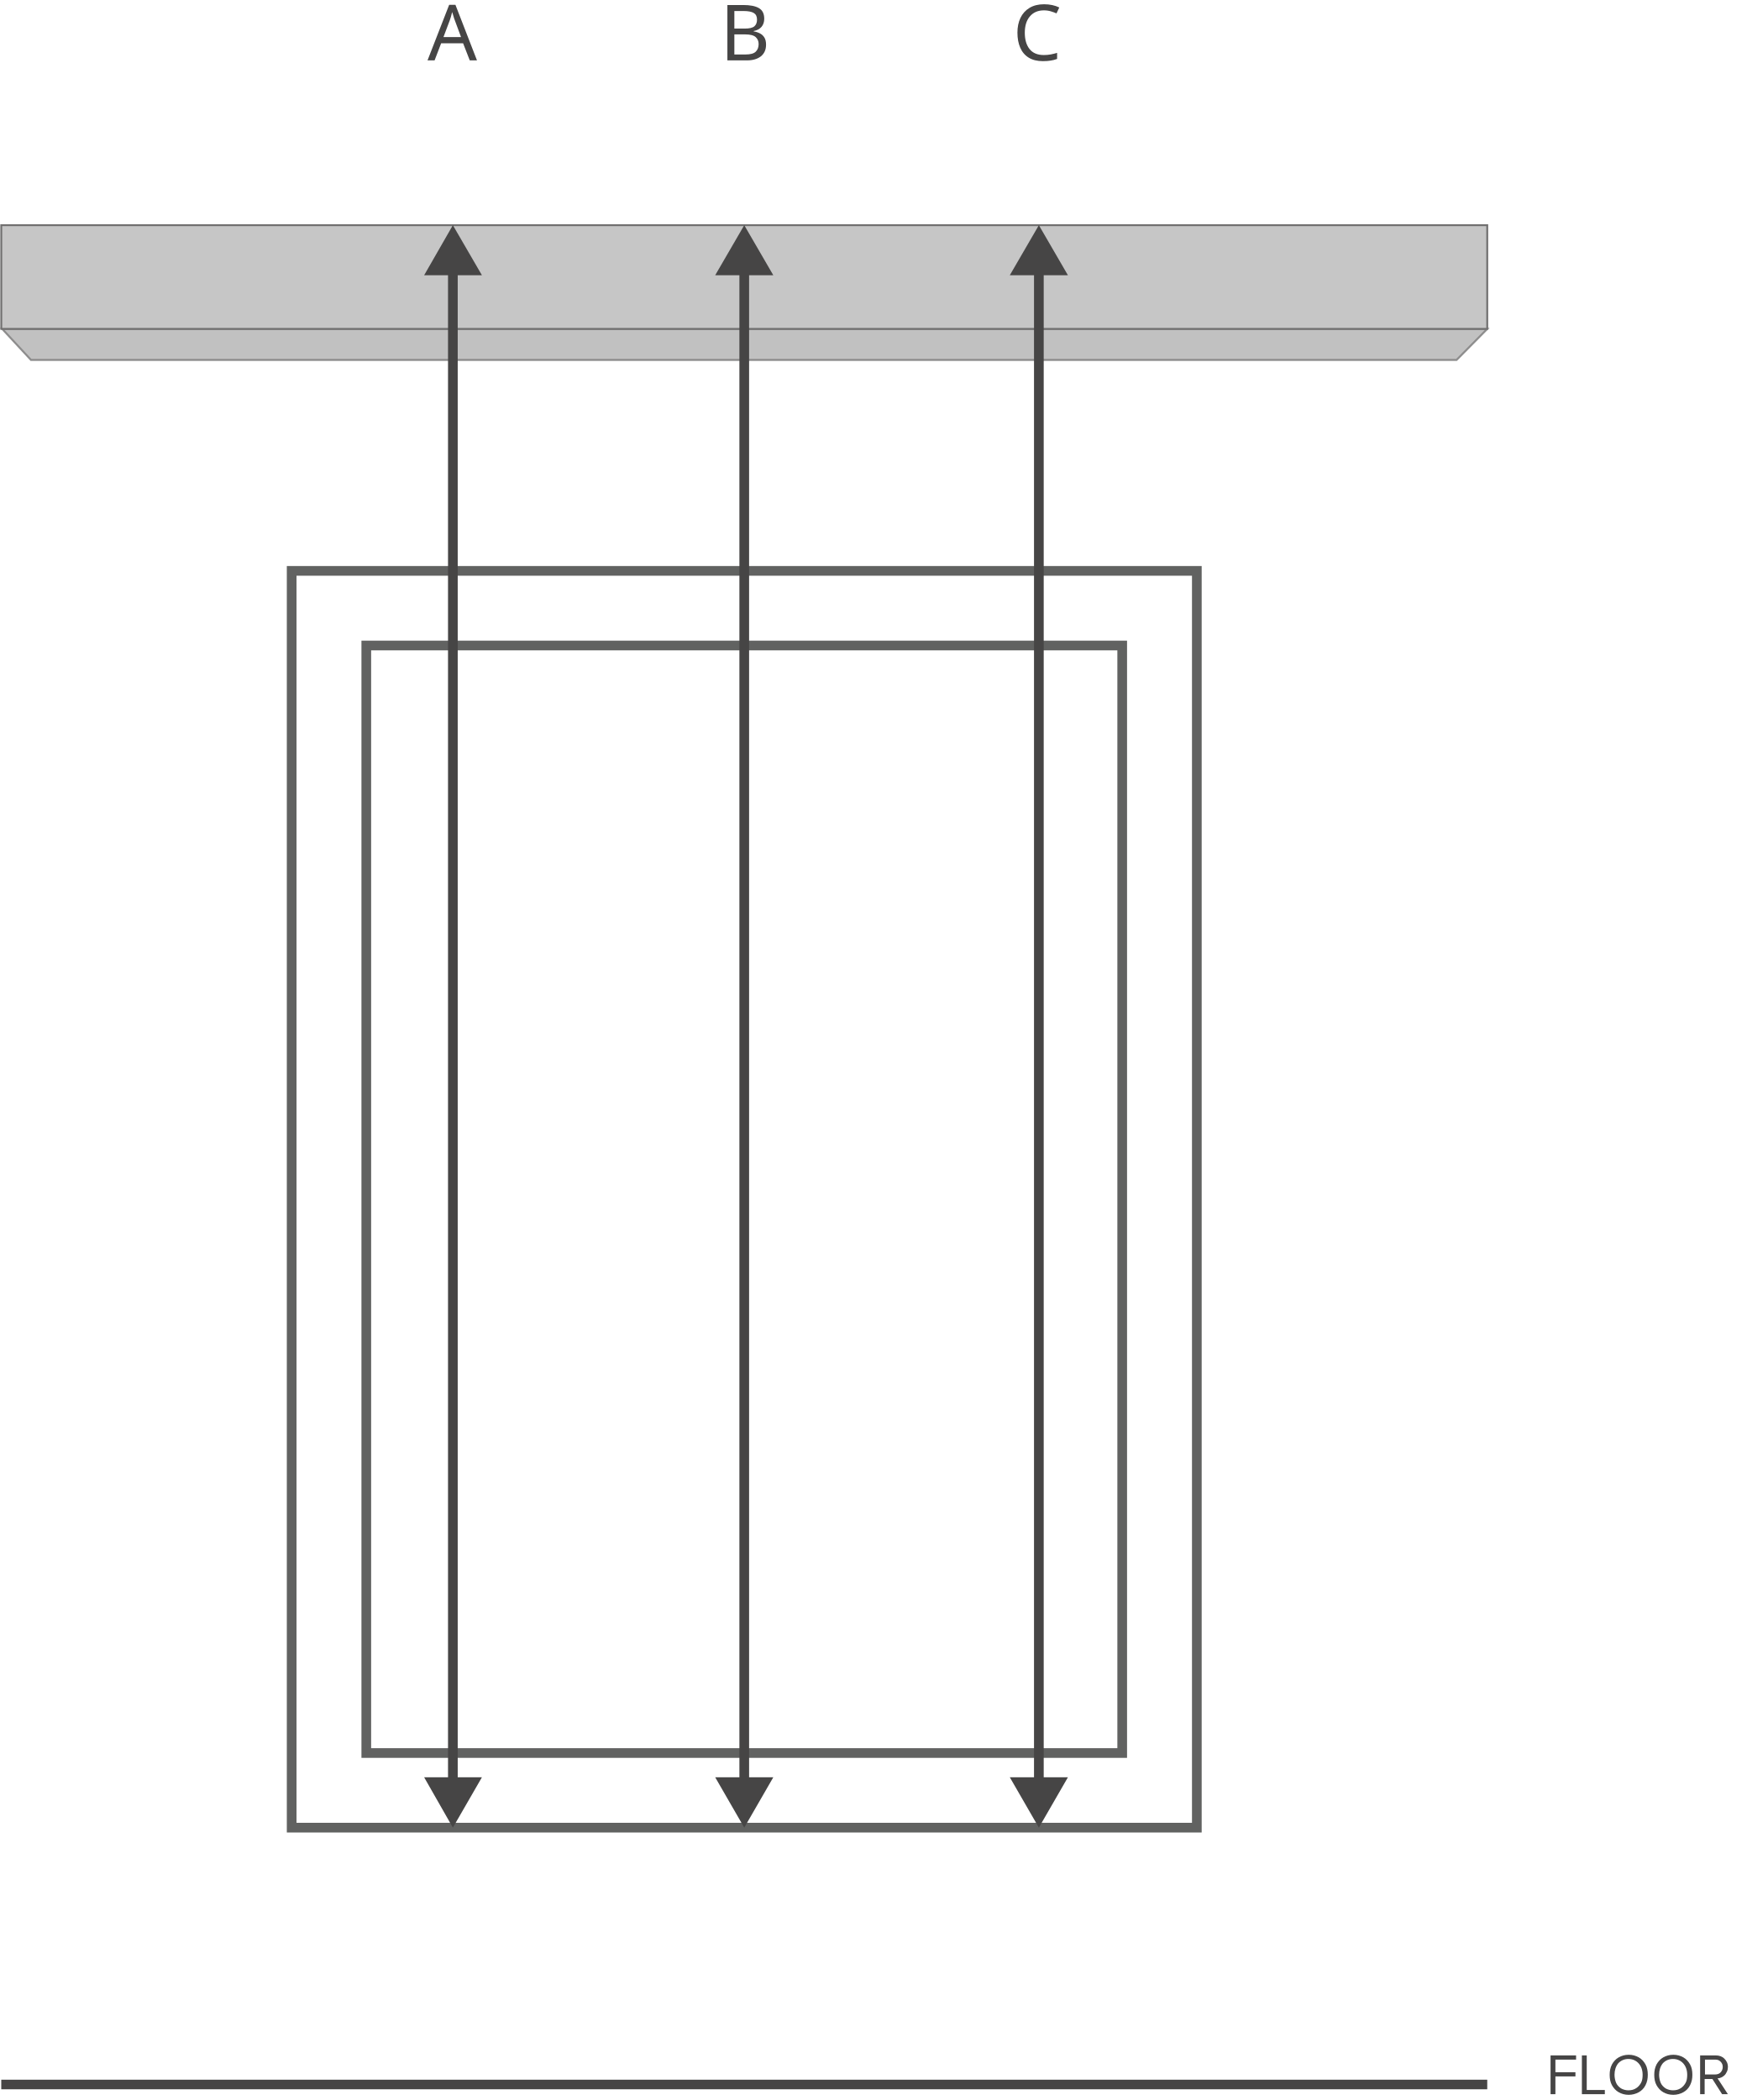
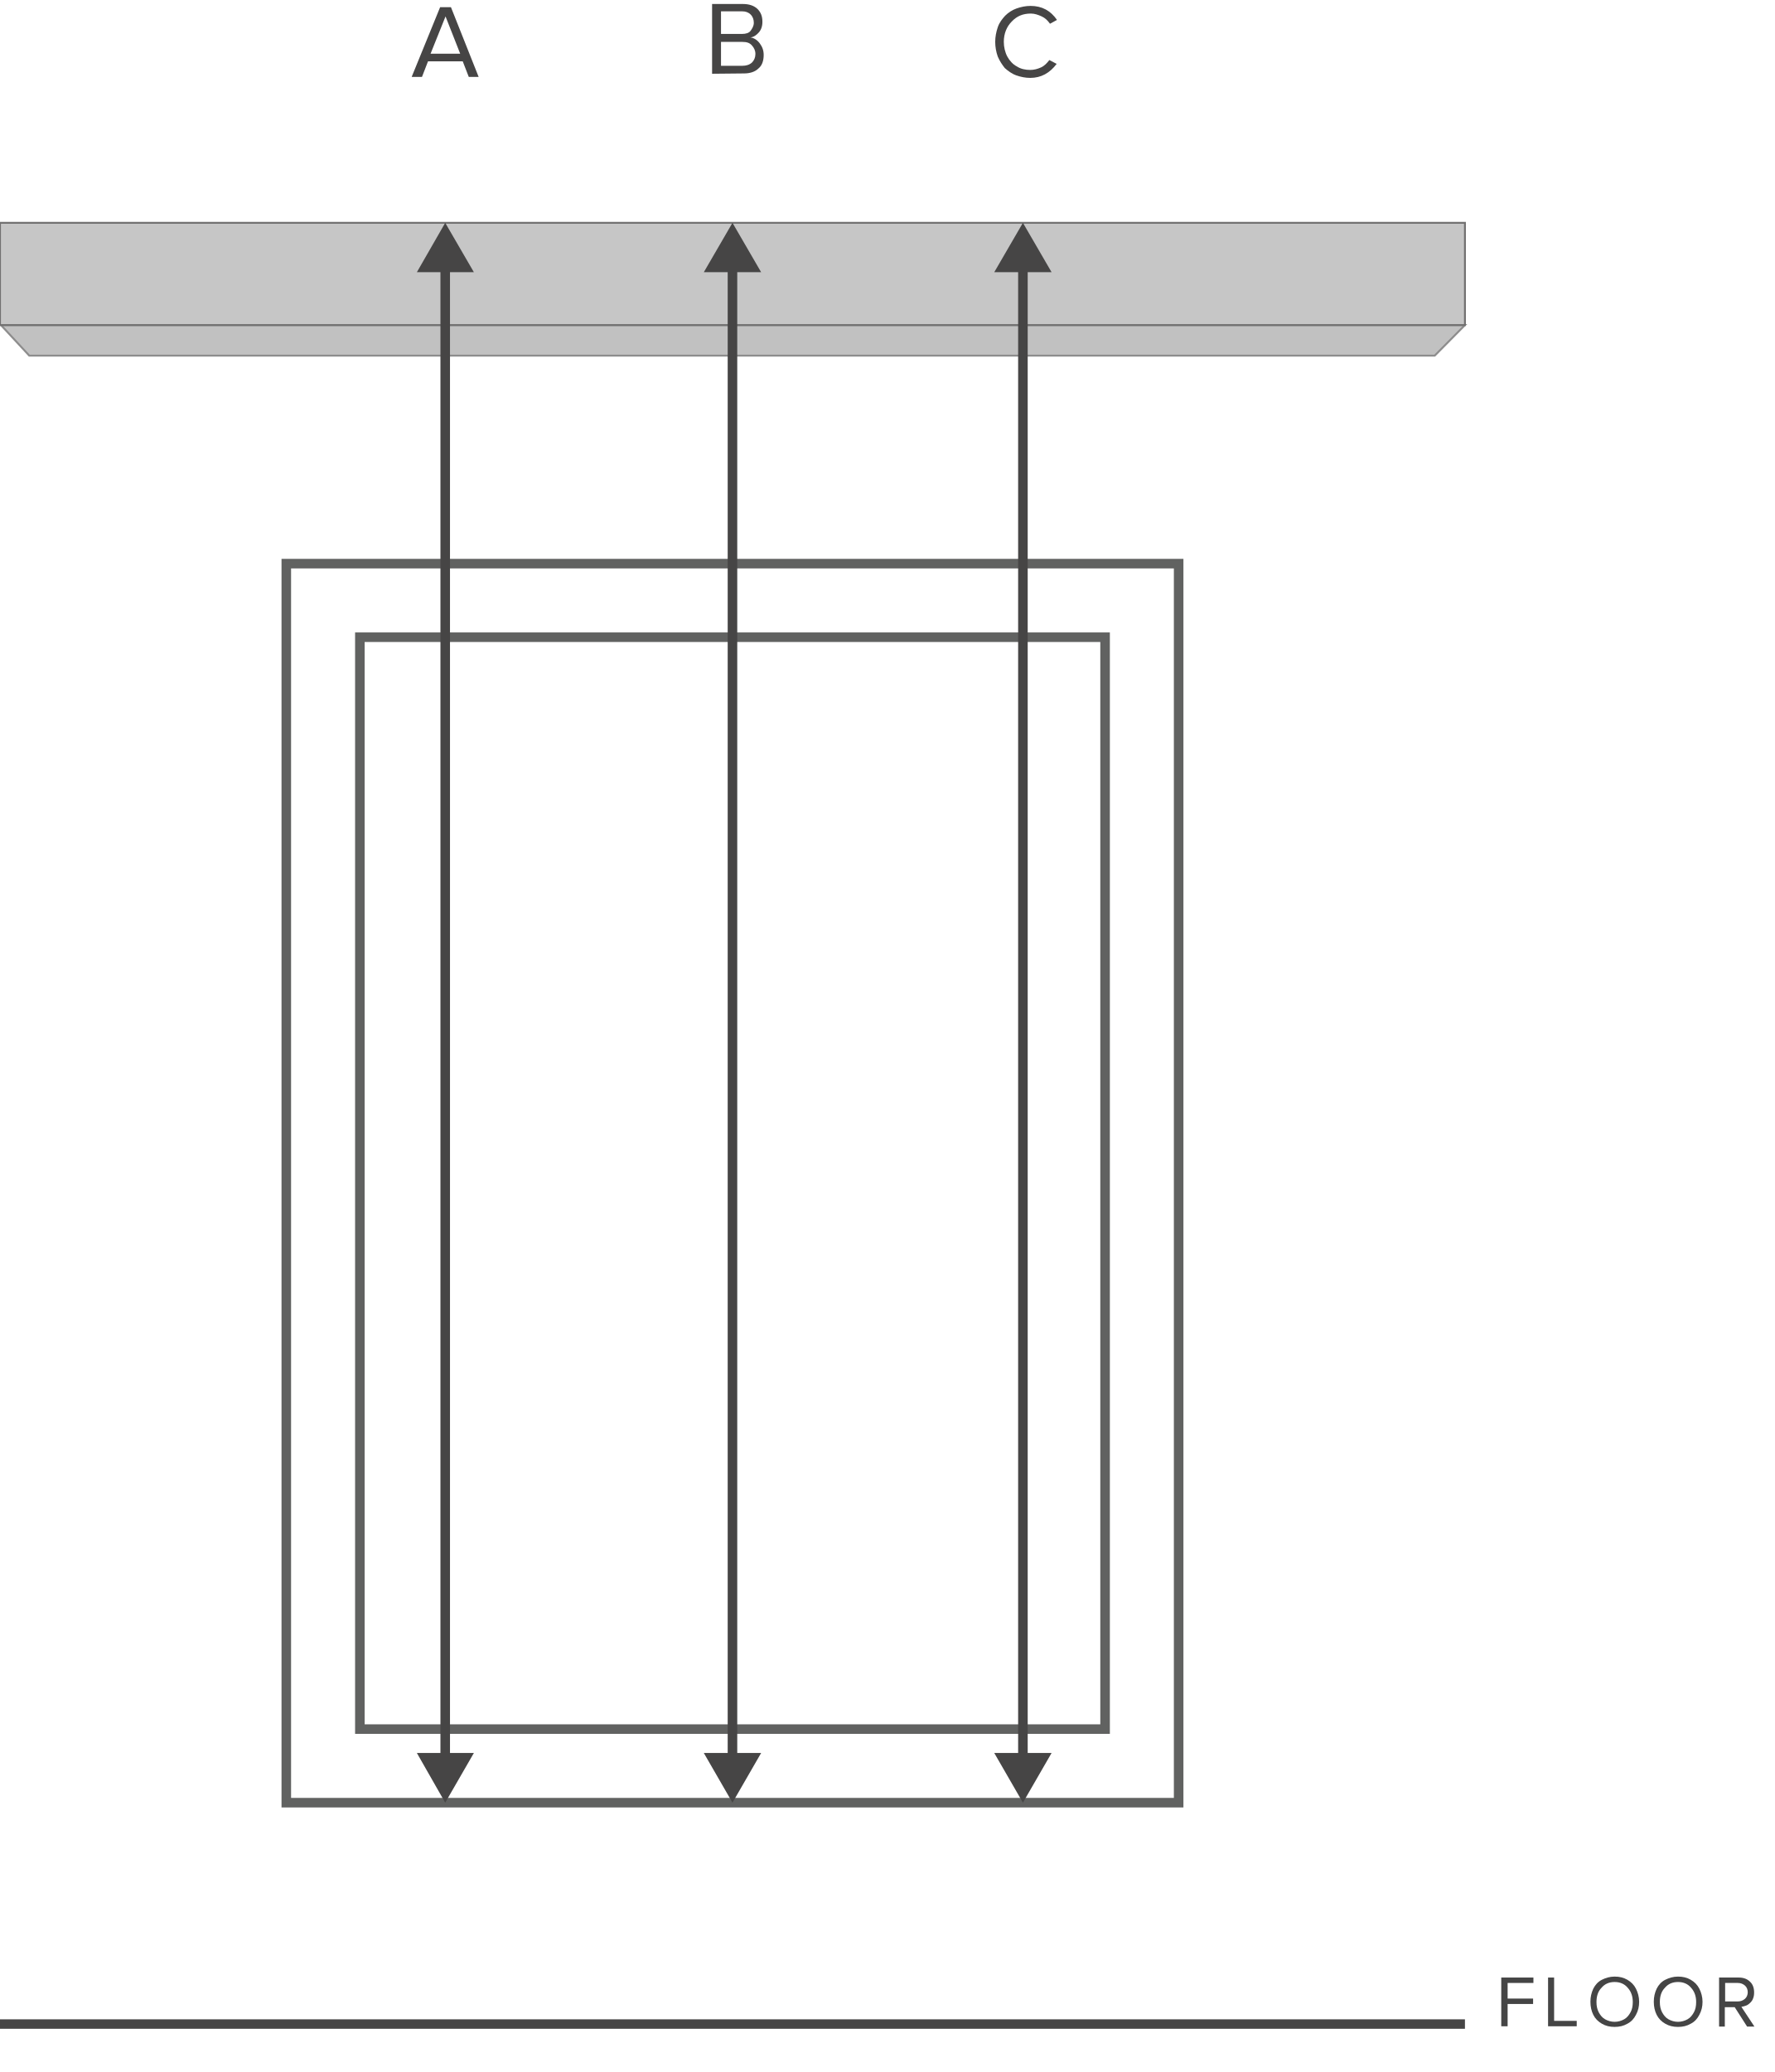
- <svg xmlns="http://www.w3.org/2000/svg" version="1.1" id="Layer_1" x="0px" y="0px" width="203px" height="244px" viewBox="0 0 540 650" enable-background="new 0 0 540 650" xml:space="preserve">
+ <svg xmlns="http://www.w3.org/2000/svg" version="1.1" id="Layer_1" x="0px" y="0px" width="209px" height="244px" viewBox="0 0 557.2 650" enable-background="new 0 0 557.2 650" xml:space="preserve">
+   <defs>
+     <style>
+ 			@font-face {
+ 			font-family: "proximanova-nova";
+ 
+ 			src: url('https://doopsalta2.com/Fonts/proxima-nova-three.woff2') format('woff2'),
+ 				url('https://doopsalta2.com/Fonts/proxima-nova-three.woff') format('woff'),
+ 				url('https://doopsalta2.com/Fonts/proxima-nova-three.otf') format('opentype');
+ 			font-style: normal;
+ 			}
+ 		</style>
+   </defs>
  <g>
    <polygon opacity="0.8" fill="#B2B2B2" stroke="#717070" stroke-width="0.617" stroke-miterlimit="10" enable-background="new    " points="   450.5,111.4 460,101.8 0.3,101.8 9.2,111.4 449.2,111.4  " />
-     <rect x="0" y="69.7" fill="#C6C6C6" stroke="#717070" stroke-width="0.585" stroke-miterlimit="10" enable-background="new    " width="460" height="32.1" />
+     <rect y="69.7" fill="#C6C6C6" stroke="#717070" stroke-width="0.585" stroke-miterlimit="10" width="460" height="32.1" />
  </g>
  <g>
-     <text transform="matrix(1 0 0 1 131.9526 18.692)" fill="#464545" font-family="'ProximaNova-Regular'" font-size="24">A</text>
-     <text transform="matrix(1 0 0 1 222.4533 18.692)" fill="#464545" font-family="'ProximaNova-Regular'" font-size="24">B</text>
-     <text transform="matrix(1 0 0 1 313.097 18.692)" fill="#464545" font-family="'ProximaNova-Regular'" font-size="24">C</text>
+     <path fill="#464545" d="M129.3,23.8L138.2,2h3.4l8.7,21.9h-3.1l-1.9-4.9h-10.9l-1.9,4.9h-3.2V23.8z M135.2,16.6h9.3l-4.6-11.7   L135.2,16.6z" />
+   </g>
+   <g>
+     <path fill="#464545" d="M223.6,22.9V1h9.7c1.9,0,3.4,0.5,4.5,1.5c1.1,1.1,1.6,2.3,1.6,4.1c0,1.4-0.4,2.5-1.1,3.3s-1.6,1.5-2.7,1.6   c1.1,0.1,2.2,0.8,3,1.9s1.2,2.2,1.2,3.6c0,1.8-0.5,3.3-1.6,4.2c-1.1,1.1-2.7,1.6-4.6,1.6L223.6,22.9L223.6,22.9z M226.4,10.4h6.6   c1.2,0,2.2-0.3,2.7-1s1-1.5,1-2.5s-0.3-1.9-1-2.6s-1.6-1-2.7-1h-6.6V10.4z M226.4,20.4h6.7c1.2,0,2.2-0.3,3-1   c0.7-0.7,1.1-1.6,1.1-2.7s-0.4-1.9-1.1-2.7s-1.6-1.1-3-1.1h-6.7V20.4z" />
+   </g>
+   <g>
+     <path fill="#464545" d="M313.3,17.5c-0.5-1.4-0.8-3-0.8-4.6s0.3-3.1,0.8-4.6s1.4-2.6,2.3-3.6c1-1,2.2-1.8,3.6-2.3s2.9-0.8,4.4-0.8   c3.6,0,6.3,1.5,8.3,4.4l-2.2,1.2c-0.7-1-1.5-1.8-2.6-2.3S324.9,4,323.7,4c-2.5,0-4.4,0.8-6,2.5c-1.6,1.6-2.5,3.8-2.5,6.4   c0,1.6,0.4,3.3,1.1,4.6s1.8,2.5,3,3.1c1.2,0.8,2.7,1.1,4.2,1.1c1.2,0,2.3-0.3,3.4-0.8s1.9-1.4,2.6-2.3l2.3,1.2   c-2.2,2.9-4.9,4.4-8.3,4.4c-1.5,0-3-0.3-4.4-0.8s-2.6-1.4-3.6-2.3C314.7,20.1,313.9,18.9,313.3,17.5z" />
+   </g>
+   <g>
+     <g>
+       <rect x="89.9" y="176.7" fill="none" stroke="#616261" stroke-width="3" stroke-miterlimit="10" width="280.2" height="389" />
+       <rect x="113" y="199.8" fill="none" stroke="#616261" stroke-width="3" stroke-miterlimit="10" width="234" height="342.8" />
+     </g>
    <g>
      <g>
-         <rect x="89.9" y="176.7" fill="none" stroke="#616261" stroke-width="3" stroke-miterlimit="10" width="280.2" height="389" />
-         <rect x="113" y="199.8" fill="none" stroke="#616261" stroke-width="3" stroke-miterlimit="10" width="234" height="342.8" />
-       </g>
-       <g>
+         <line fill="none" stroke="#464545" stroke-width="3" x1="321.2" y1="82.6" x2="321.2" y2="552.8" />
        <g>
-           <line fill="none" stroke="#464545" stroke-width="3" x1="321.2" y1="82.6" x2="321.2" y2="552.8" />
-           <g>
-             <polygon fill="#464545" points="312.2,85.2 321.2,69.7 330.2,85.2      " />
-           </g>
-           <g>
-             <polygon fill="#464545" points="312.2,550.1 321.2,565.7 330.2,550.1      " />
-           </g>
+           <polygon fill="#464545" points="312.2,85.2 321.2,69.7 330.2,85.2     " />
+         </g>
+         <g>
+           <polygon fill="#464545" points="312.2,550.1 321.2,565.7 330.2,550.1     " />
        </g>
      </g>
+     </g>
+     <g>
      <g>
+         <line fill="none" stroke="#464545" stroke-width="3" x1="230" y1="82.6" x2="230" y2="552.8" />
        <g>
-           <line fill="none" stroke="#464545" stroke-width="3" x1="230" y1="82.6" x2="230" y2="552.8" />
-           <g>
-             <polygon fill="#464545" points="221,85.2 230,69.7 239,85.2      " />
-           </g>
-           <g>
-             <polygon fill="#464545" points="221,550.1 230,565.7 239,550.1      " />
-           </g>
+           <polygon fill="#464545" points="221,85.2 230,69.7 239,85.2     " />
+         </g>
+         <g>
+           <polygon fill="#464545" points="221,550.1 230,565.7 239,550.1     " />
        </g>
      </g>
+     </g>
+     <g>
      <g>
+         <line fill="none" stroke="#464545" stroke-width="3" x1="139.8" y1="82.6" x2="139.8" y2="552.8" />
        <g>
-           <line fill="none" stroke="#464545" stroke-width="3" x1="139.8" y1="82.6" x2="139.8" y2="552.8" />
-           <g>
-             <polygon fill="#464545" points="130.9,85.2 139.8,69.7 148.8,85.2      " />
-           </g>
-           <g>
-             <polygon fill="#464545" points="130.9,550.1 139.8,565.7 148.8,550.1      " />
-           </g>
+           <polygon fill="#464545" points="130.9,85.2 139.8,69.7 148.8,85.2     " />
+         </g>
+         <g>
+           <polygon fill="#464545" points="130.9,550.1 139.8,565.7 148.8,550.1     " />
        </g>
      </g>
    </g>
  </g>
-   <line fill="none" stroke="#464545" stroke-width="2.968" x1="0" y1="645.2" x2="460" y2="645.2" />
+   <line fill="none" stroke="#464545" stroke-width="2.968" x1="0" y1="635.2" x2="460" y2="635.2" />
  <g>
-     <path fill="#464545" d="M479.6,648.2v-12h7.9v1.3h-6.4v3.9h6.2v1.3h-6.2v5.5H479.6z" />
-     <path fill="#464545" d="M489.3,648.2v-12h1.5v10.7h5.6v1.3H489.3z" />
-     <path fill="#464545" d="M498.6,645.4c-0.5-0.9-0.7-2-0.7-3.2s0.2-2.2,0.7-3.2c0.5-0.9,1.2-1.7,2.1-2.2c0.9-0.5,1.9-0.8,3.1-0.8   c1.2,0,2.2,0.3,3.1,0.8s1.6,1.3,2.1,2.2s0.7,2,0.7,3.2s-0.2,2.2-0.7,3.2s-1.2,1.7-2.1,2.2c-0.9,0.5-2,0.8-3.1,0.8   c-1.2,0-2.2-0.3-3.1-0.8C499.8,647.1,499.1,646.3,498.6,645.4z M499.4,642.2c0,0.9,0.2,1.8,0.5,2.5s0.9,1.3,1.5,1.7   c0.7,0.4,1.5,0.6,2.3,0.6c0.9,0,1.7-0.2,2.3-0.6c0.7-0.4,1.2-1,1.6-1.7c0.4-0.7,0.5-1.6,0.5-2.5c0-1.4-0.4-2.6-1.2-3.5   c-0.8-0.9-1.9-1.4-3.2-1.4c-1.3,0-2.4,0.5-3.2,1.4C499.8,639.6,499.4,640.8,499.4,642.2z" />
-     <path fill="#464545" d="M512.4,645.4c-0.5-0.9-0.7-2-0.7-3.2s0.2-2.2,0.7-3.2c0.5-0.9,1.2-1.7,2.1-2.2c0.9-0.5,1.9-0.8,3.1-0.8   c1.2,0,2.2,0.3,3.1,0.8s1.6,1.3,2.1,2.2s0.7,2,0.7,3.2s-0.2,2.2-0.7,3.2s-1.2,1.7-2.1,2.2c-0.9,0.5-2,0.8-3.1,0.8   c-1.2,0-2.2-0.3-3.1-0.8C513.6,647.1,512.9,646.3,512.4,645.4z M513.2,642.2c0,0.9,0.2,1.8,0.5,2.5s0.9,1.3,1.5,1.7   c0.7,0.4,1.5,0.6,2.3,0.6c0.9,0,1.7-0.2,2.3-0.6c0.7-0.4,1.2-1,1.6-1.7c0.4-0.7,0.5-1.6,0.5-2.5c0-1.4-0.4-2.6-1.2-3.5   c-0.8-0.9-1.9-1.4-3.2-1.4c-1.3,0-2.4,0.5-3.2,1.4C513.6,639.6,513.2,640.8,513.2,642.2z" />
-     <path fill="#464545" d="M525.9,648.2v-12h4.8c1.1,0,2,0.3,2.7,1c0.7,0.7,1.1,1.5,1.1,2.6c0,0.5-0.1,1-0.3,1.4s-0.4,0.8-0.7,1.1   s-0.6,0.5-1,0.7s-0.8,0.3-1.2,0.3l3.2,4.9h-1.8l-3-4.7h-2.4v4.7H525.9z M527.4,642.1h3.1c0.7,0,1.3-0.2,1.7-0.6s0.7-1,0.7-1.7   s-0.2-1.2-0.7-1.7s-1-0.6-1.7-0.6h-3.1V642.1z" />
+     <g>
+       <path fill="#454545" d="M471.4,635.9v-15.3h10.1v1.7h-8.1v4.9h8v1.7h-8v7H471.4z" />
+       <path fill="#454545" d="M486.1,635.9v-15.3h1.9v13.6h7.1v1.7H486.1z" />
+       <path fill="#454545" d="M500.3,632.3c-0.6-1.2-0.9-2.6-0.9-4.1s0.3-2.8,0.9-4.1c0.6-1.2,1.5-2.2,2.7-2.8s2.5-1,4-1    c1.5,0,2.8,0.3,4,1c1.2,0.7,2.1,1.6,2.7,2.8c0.6,1.2,1,2.6,1,4.1s-0.3,2.8-1,4.1c-0.6,1.2-1.5,2.2-2.7,2.8c-1.2,0.7-2.5,1-4,1    c-1.5,0-2.8-0.3-4-1S500.9,633.5,500.3,632.3z M501.3,628.3c0,1.2,0.2,2.2,0.7,3.2c0.5,0.9,1.1,1.7,2,2.2c0.9,0.5,1.9,0.8,3,0.8    s2.1-0.3,3-0.8c0.9-0.5,1.5-1.3,2-2.2s0.7-2,0.7-3.2c0-1.8-0.5-3.3-1.6-4.5c-1-1.2-2.4-1.8-4.1-1.8c-1.7,0-3.1,0.6-4.1,1.8    C501.8,624.9,501.3,626.4,501.3,628.3z" />
+       <path fill="#454545" d="M520.2,632.3c-0.6-1.2-0.9-2.6-0.9-4.1s0.3-2.8,0.9-4.1c0.6-1.2,1.5-2.2,2.7-2.8s2.5-1,4-1    c1.5,0,2.8,0.3,4,1c1.2,0.7,2.1,1.6,2.7,2.8c0.6,1.2,1,2.6,1,4.1s-0.3,2.8-1,4.1c-0.6,1.2-1.5,2.2-2.7,2.8c-1.2,0.7-2.5,1-4,1    c-1.5,0-2.8-0.3-4-1S520.8,633.5,520.2,632.3z M521.2,628.3c0,1.2,0.2,2.2,0.7,3.2c0.5,0.9,1.1,1.7,2,2.2c0.9,0.5,1.9,0.8,3,0.8    s2.1-0.3,3-0.8c0.9-0.5,1.5-1.3,2-2.2s0.7-2,0.7-3.2c0-1.8-0.5-3.3-1.6-4.5c-1-1.2-2.4-1.8-4.1-1.8c-1.7,0-3.1,0.6-4.1,1.8    C521.7,624.9,521.2,626.4,521.2,628.3z" />
+       <path fill="#454545" d="M539.8,635.9v-15.3h6.2c1.4,0,2.6,0.4,3.5,1.3c0.9,0.8,1.3,2,1.3,3.4c0,0.7-0.1,1.3-0.3,1.8    c-0.2,0.6-0.5,1-0.9,1.4c-0.4,0.4-0.8,0.7-1.3,0.9s-1,0.3-1.5,0.4l4.1,6.2h-2.3l-3.9-6.1h-3.1v6.1H539.8z M541.7,628.1h4    c0.9,0,1.6-0.3,2.2-0.8c0.6-0.5,0.9-1.3,0.9-2.1s-0.3-1.6-0.9-2.1c-0.6-0.5-1.3-0.8-2.2-0.8h-4V628.1z" />
+     </g>
  </g>
</svg>
